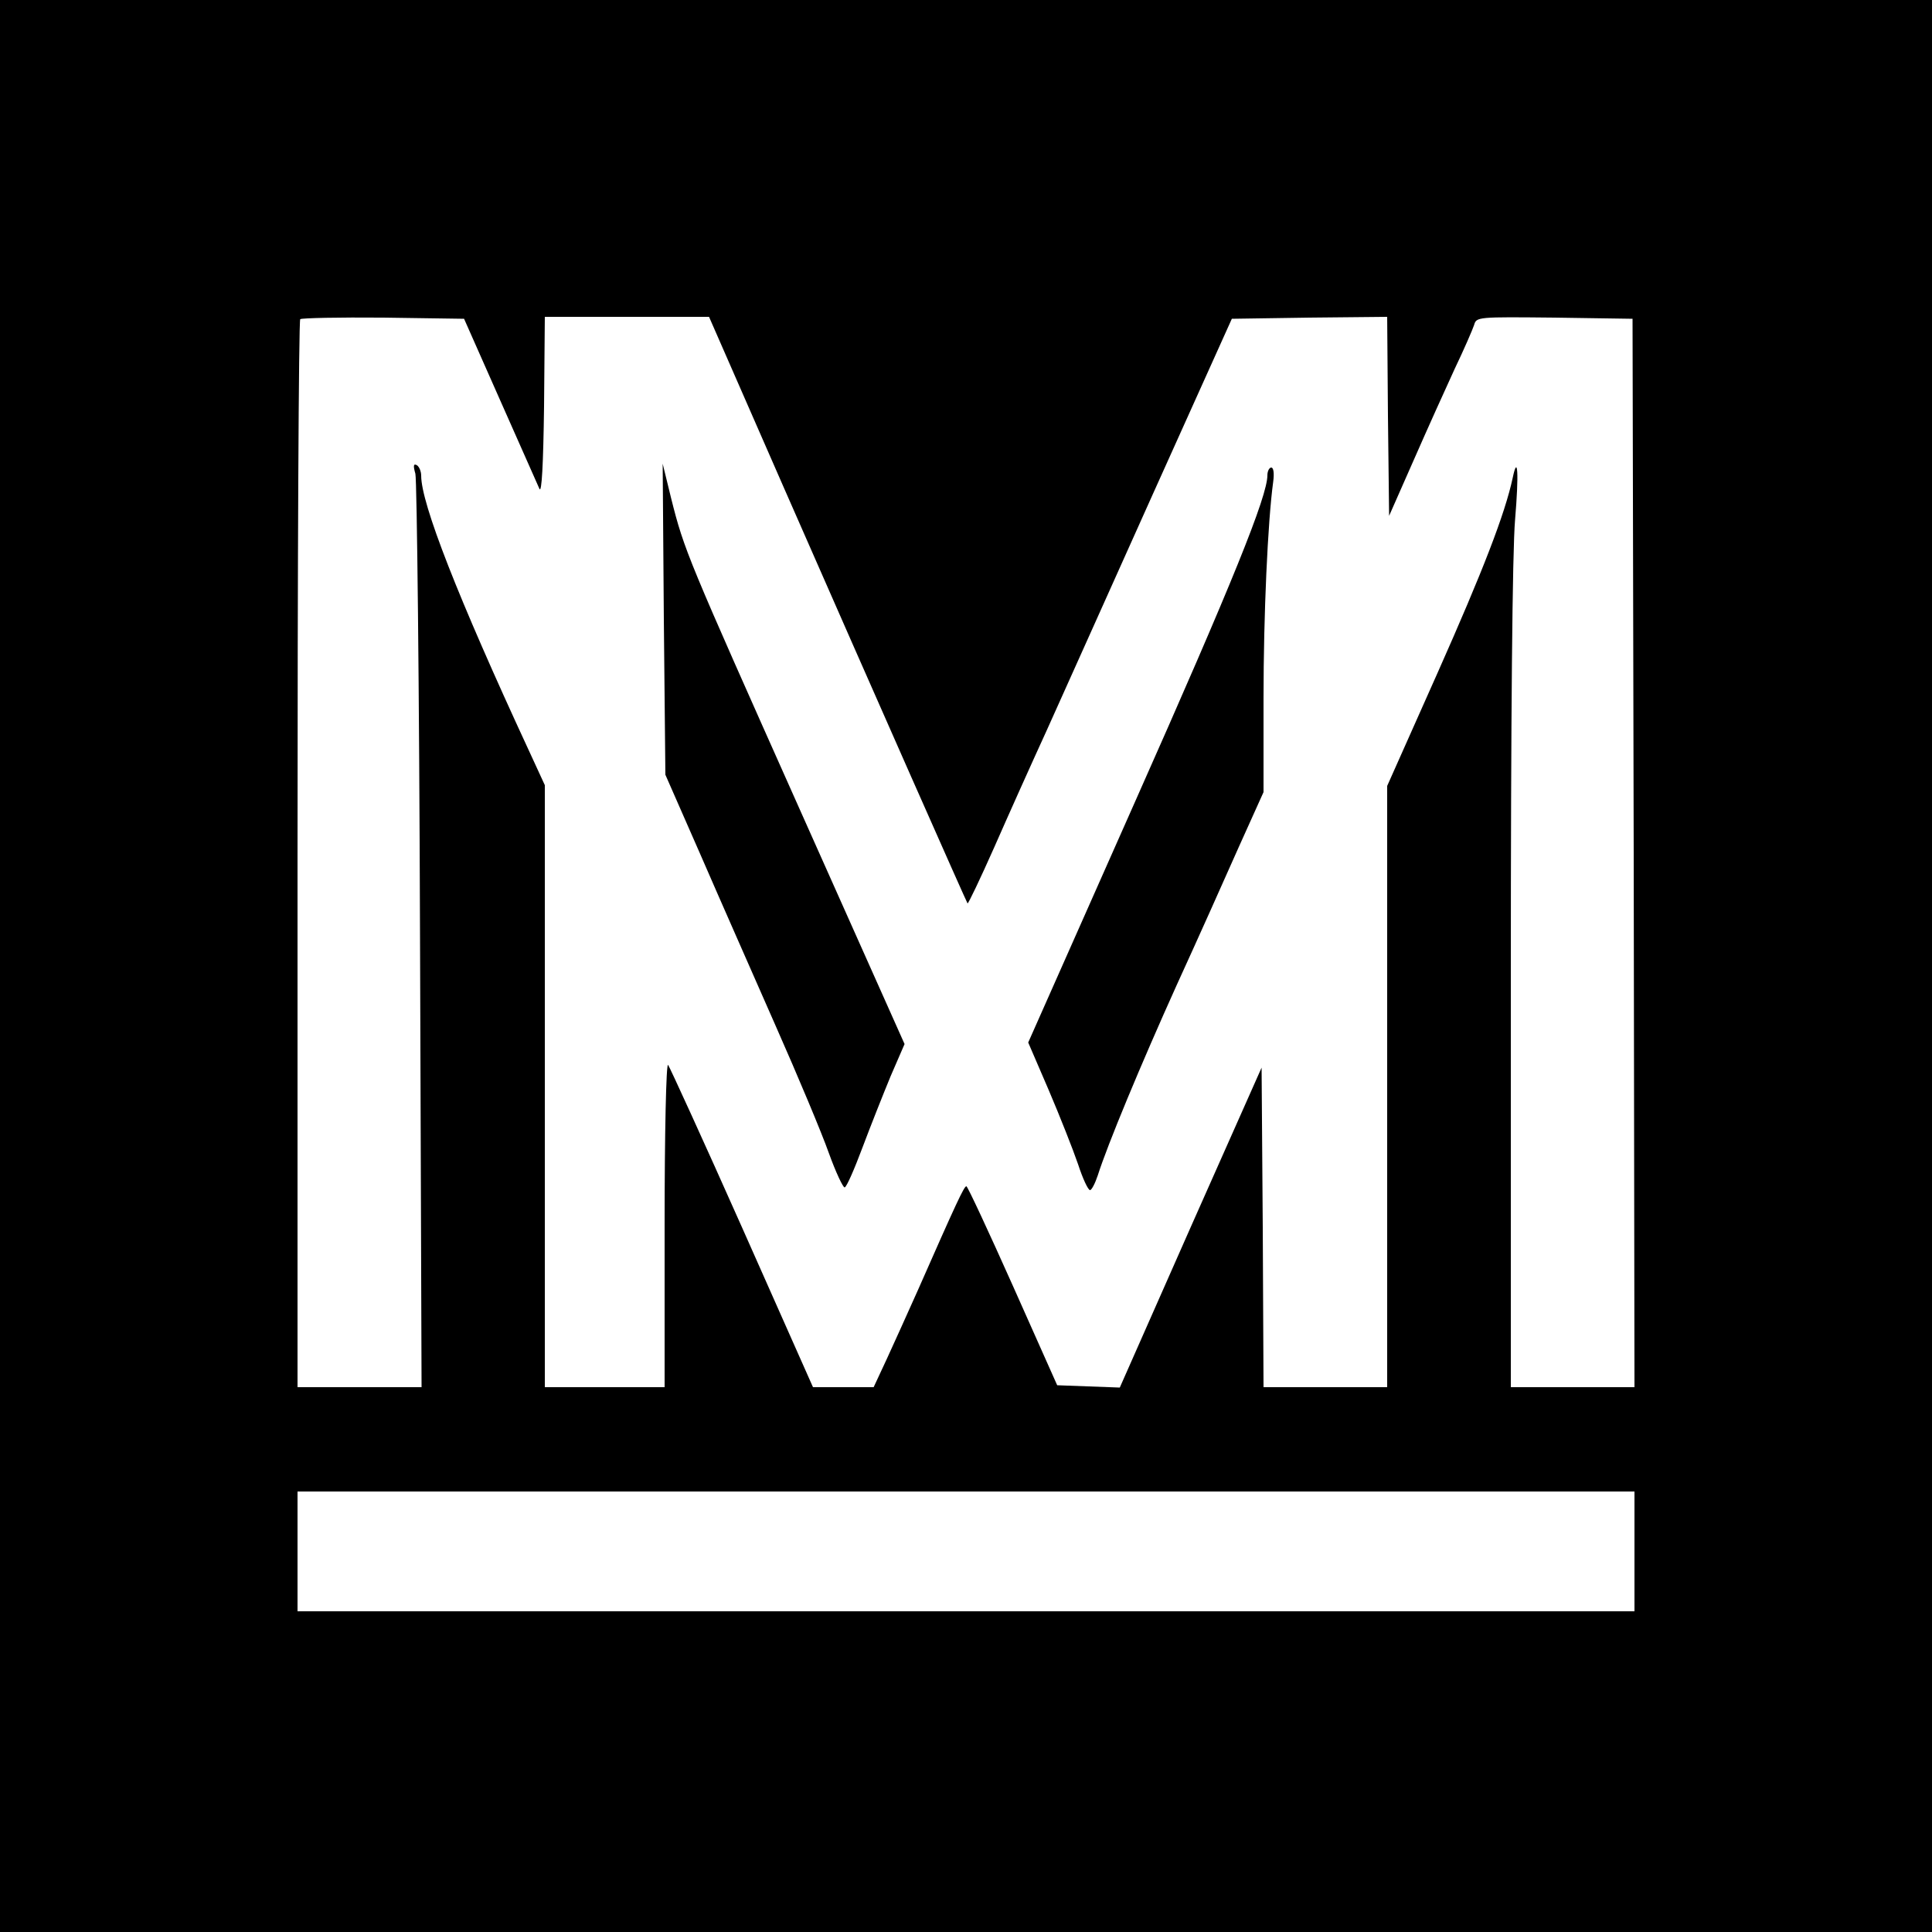
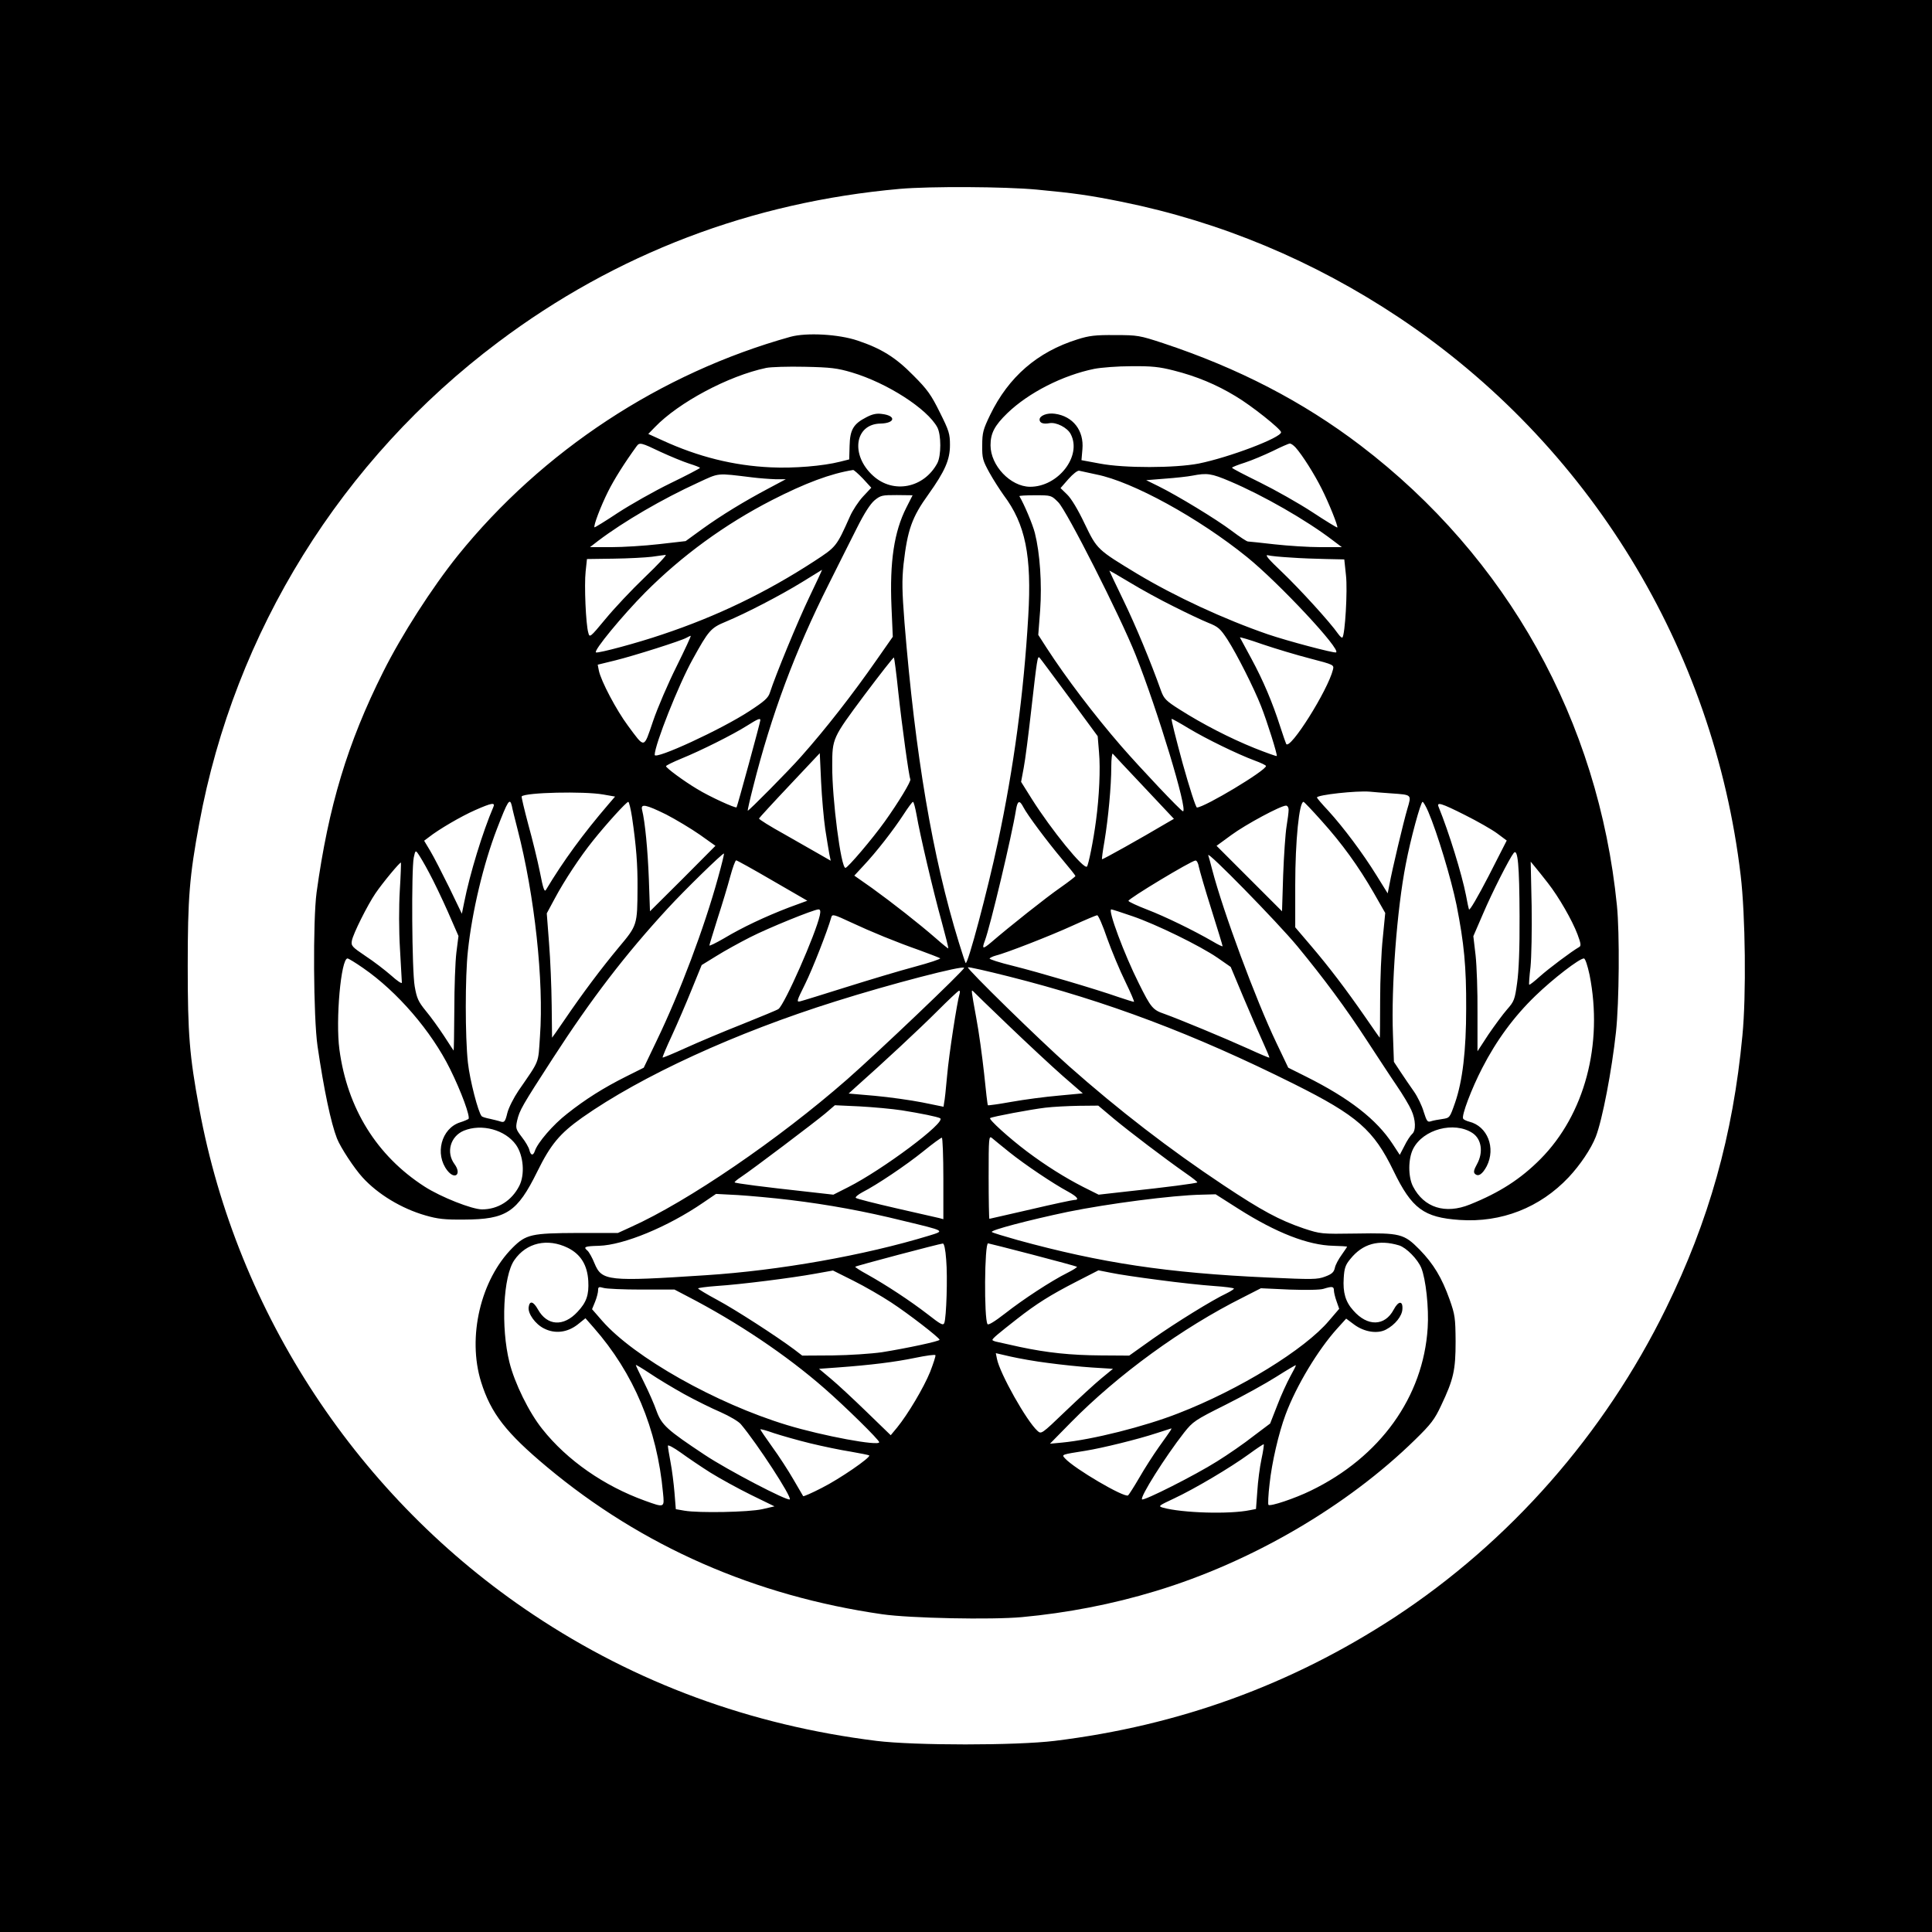
- <svg xmlns="http://www.w3.org/2000/svg" version="1.0" width="500pt" height="500pt" viewBox="0 0 500 500" preserveAspectRatio="xMidYMid meet">
-   <g transform="translate(0,500) scale(0.1,-0.1)" fill="#000000" stroke="none">
-     <path d="M0 2500 l0 -2500 2500 0 2500 0 0 2500 0 2500 -2500 0 -2500 0 0 -2500z m1294 1465 c51 -115 97 -219 102 -230 6 -13 10 63 12 213 l2 232 213 0 212 0 194 -443 c248 -565 472 -1071 475 -1075 2 -1 33 64 69 145 36 82 97 218 136 303 38 85 162 360 274 610 l205 455 201 3 201 2 2 -257 3 -258 64 145 c35 80 83 186 106 236 24 50 46 101 50 113 6 21 9 21 208 19 l202 -3 3 -1382 2 -1383 -160 0 -160 0 0 1059 c0 675 4 1106 11 1186 10 120 7 171 -6 109 -20 -94 -78 -243 -194 -504 l-131 -294 0 -778 0 -778 -160 0 -160 0 -2 414 -3 413 -184 -414 -183 -414 -81 3 -81 3 -115 258 c-63 141 -117 257 -120 257 -6 0 -26 -43 -126 -270 -26 -58 -62 -138 -80 -177 l-34 -73 -78 0 -79 0 -183 412 c-101 227 -188 417 -192 422 -5 6 -9 -178 -9 -412 l0 -422 -155 0 -155 0 0 779 0 779 -41 89 c-185 399 -279 640 -279 712 0 11 -5 23 -11 27 -9 5 -10 -1 -4 -22 4 -16 10 -554 12 -1196 l4 -1168 -160 0 -161 0 0 1378 c0 758 3 1382 7 1386 4 3 101 5 215 4 l209 -3 93 -210z m2936 -2980 l0 -155 -1730 0 -1730 0 0 155 0 155 1730 0 1730 0 0 -155z" />
-     <path d="M1718 3397 l4 -402 90 -205 c49 -113 137 -312 195 -444 58 -131 120 -279 138 -330 18 -50 37 -90 41 -89 5 1 25 47 46 103 21 56 54 139 73 185 l36 83 -272 609 c-291 652 -298 668 -332 803 l-22 90 3 -403z" />
-     <path d="M3280 3770 c0 -54 -90 -277 -343 -846 l-276 -622 53 -123 c29 -68 63 -154 76 -192 12 -37 26 -67 31 -67 4 0 13 17 20 38 25 79 111 286 204 492 54 118 126 279 161 358 l64 142 0 243 c0 217 11 458 25 560 3 22 1 37 -5 37 -5 0 -10 -9 -10 -20z" />
+ <svg xmlns="http://www.w3.org/2000/svg" version="1.0" width="1024pt" height="1024pt" viewBox="0 0 1024 1024" preserveAspectRatio="xMidYMid meet">
+   <g transform="translate(0,1024) scale(0.1,-0.1)" fill="#000000" stroke="none">
+     <path d="M0 5120 l0 -5120 5120 0 5120 0 0 5120 0 5120 -5120 0 -5120 0 0 -5120z m5496 4115 c199 -19 273 -29 452 -65 522 -106 1015 -312 1467 -613 1006 -671 1668 -1752 1811 -2957 25 -210 30 -638 9 -850 -50 -528 -177 -980 -405 -1445 -327 -667 -828 -1237 -1440 -1638 -547 -357 -1140 -573 -1800 -654 -204 -25 -744 -25 -945 0 -667 83 -1276 307 -1820 670 -924 616 -1568 1593 -1769 2682 -52 280 -61 395 -61 755 0 360 9 475 61 755 187 1016 753 1928 1585 2552 623 468 1341 742 2129 812 162 14 555 12 726 -4z" />
+     <path d="M4190 8455 c-689 -192 -1316 -605 -1764 -1160 -137 -171 -297 -420 -395 -616 -189 -377 -290 -712 -353 -1169 -20 -148 -17 -663 5 -815 34 -232 71 -407 103 -489 19 -48 91 -158 136 -207 81 -89 207 -165 333 -201 65 -19 103 -23 205 -22 224 1 281 38 388 255 71 144 119 201 237 285 314 221 812 450 1345 617 288 91 680 193 680 177 0 -13 -456 -447 -620 -591 -363 -318 -845 -647 -1145 -782 l-70 -32 -215 0 c-242 -1 -272 -7 -343 -78 -170 -170 -241 -474 -167 -712 52 -166 132 -269 350 -451 503 -420 1102 -683 1777 -780 147 -21 578 -30 740 -15 238 22 478 68 708 138 507 153 1015 449 1376 803 83 81 103 107 137 180 66 139 77 187 77 340 -1 125 -3 141 -32 223 -41 115 -85 188 -159 264 -83 84 -102 89 -337 85 -185 -3 -188 -2 -277 27 -129 44 -222 94 -425 229 -286 190 -557 399 -819 631 -158 140 -543 517 -536 524 3 3 100 -19 215 -48 524 -132 984 -306 1515 -571 334 -167 421 -243 526 -460 97 -200 160 -247 351 -260 221 -15 425 65 577 226 61 65 119 151 144 215 35 90 85 352 107 555 17 157 20 522 5 671 -98 979 -581 1845 -1359 2438 -306 233 -648 410 -1046 542 -125 41 -135 43 -255 43 -103 1 -138 -3 -200 -23 -211 -66 -364 -198 -462 -400 -37 -77 -42 -94 -42 -161 -1 -69 3 -81 38 -145 21 -38 56 -92 76 -120 115 -153 149 -321 130 -641 -24 -412 -77 -804 -161 -1198 -54 -253 -161 -657 -171 -640 -3 5 -19 54 -36 109 -140 454 -231 994 -288 1695 -13 169 -14 222 -5 310 21 182 44 248 132 370 87 122 114 183 114 261 0 60 -5 76 -54 174 -46 93 -66 121 -140 195 -95 97 -171 143 -296 185 -101 34 -270 43 -355 20z m325 -189 c188 -56 400 -193 453 -291 21 -40 21 -150 0 -190 -71 -132 -233 -164 -340 -67 -122 110 -98 275 39 277 79 2 84 42 7 51 -28 4 -51 -1 -83 -18 -68 -35 -86 -66 -88 -151 l-2 -72 -48 -12 c-90 -23 -246 -36 -368 -30 -197 9 -385 56 -574 143 l-75 34 35 36 c126 131 390 272 590 314 24 5 116 8 204 6 139 -3 172 -7 250 -30z m1707 10 c119 -30 225 -74 327 -136 83 -49 241 -175 241 -191 0 -29 -274 -133 -437 -166 -125 -24 -394 -25 -524 0 l-97 18 5 58 c9 99 -50 175 -146 188 -41 6 -81 -10 -81 -31 0 -18 20 -25 52 -19 36 7 96 -24 113 -58 61 -116 -67 -280 -216 -279 -103 1 -209 112 -209 220 0 64 22 105 89 170 113 109 294 201 461 235 36 7 124 14 196 14 108 1 148 -3 226 -23z m-2721 -431 c52 -24 120 -52 151 -62 32 -10 58 -20 58 -23 -1 -3 -71 -40 -158 -82 -86 -42 -211 -113 -277 -156 -66 -44 -122 -78 -124 -77 -7 7 33 112 72 190 33 66 88 153 152 241 15 20 24 18 126 -31z m3366 23 c35 -39 99 -140 138 -218 39 -77 88 -200 83 -206 -2 -1 -62 35 -133 82 -72 47 -196 117 -277 157 -81 40 -148 74 -148 78 0 3 30 15 68 27 37 12 103 40 147 61 44 22 85 40 91 40 6 1 20 -9 31 -21z m-2293 -165 l44 -48 -44 -47 c-24 -26 -55 -73 -69 -105 -72 -161 -72 -161 -190 -238 -252 -164 -514 -291 -805 -388 -129 -44 -337 -100 -351 -95 -17 6 143 199 260 317 195 196 423 362 672 490 176 90 311 141 431 160 4 0 27 -20 52 -46z m1238 22 c191 -38 541 -230 798 -438 168 -136 503 -494 471 -505 -13 -4 -255 60 -361 96 -232 80 -491 200 -693 321 -211 128 -212 128 -278 265 -35 74 -71 134 -93 155 l-35 34 42 48 c24 27 48 46 57 44 8 -2 50 -11 92 -20z m-1827 -15 c39 -5 95 -9 125 -10 l55 0 -92 -49 c-130 -69 -248 -141 -351 -215 l-88 -64 -140 -16 c-78 -9 -192 -16 -254 -16 l-113 0 44 34 c135 102 339 221 529 308 115 53 95 51 285 28z m2534 -21 c177 -75 405 -206 544 -312 l49 -37 -114 0 c-62 0 -171 7 -243 15 -71 8 -135 15 -141 15 -6 0 -44 25 -85 56 -82 62 -288 187 -389 237 l-65 32 100 8 c55 4 120 11 145 16 78 15 100 12 199 -30z m-1715 -139 c-65 -128 -89 -287 -79 -525 l7 -160 -86 -123 c-126 -181 -270 -366 -400 -512 -64 -73 -279 -290 -283 -287 -1 2 11 57 28 123 97 386 223 723 402 1079 49 99 117 233 149 297 39 78 70 126 93 146 33 27 41 28 118 28 l84 -1 -33 -65z m805 28 c44 -43 329 -605 410 -809 116 -291 279 -829 251 -829 -10 0 -226 229 -327 345 -144 166 -294 364 -395 520 l-45 70 10 130 c10 142 -1 303 -28 410 -12 47 -56 151 -82 195 -2 3 36 5 83 5 86 0 86 0 123 -37z m-2192 -398 c-69 -66 -162 -165 -208 -221 -82 -99 -84 -100 -91 -72 -13 44 -22 252 -14 324 l7 66 142 2 c78 1 169 6 202 10 33 5 66 9 73 10 8 0 -42 -53 -111 -119z m3423 105 c52 -4 138 -7 190 -8 l95 -2 9 -85 c9 -79 -5 -315 -19 -329 -3 -3 -13 6 -23 20 -43 62 -203 237 -295 325 -74 70 -95 95 -77 91 14 -4 68 -9 120 -12z m-2550 -209 c-62 -129 -180 -416 -209 -506 -9 -29 -28 -46 -109 -99 -150 -98 -502 -260 -502 -232 0 53 127 373 201 506 85 154 96 167 176 200 108 45 289 139 403 209 58 36 106 65 107 66 1 0 -29 -65 -67 -144z m1930 -50 c69 -35 152 -74 184 -87 53 -21 64 -31 102 -89 49 -76 140 -256 178 -353 32 -81 88 -259 83 -264 -2 -2 -55 17 -118 42 -129 52 -275 127 -396 204 -73 46 -84 58 -99 99 -56 157 -135 347 -200 481 -41 84 -74 155 -74 156 0 2 48 -26 108 -62 59 -36 163 -93 232 -127z m-2634 -318 c-45 -90 -101 -220 -125 -291 -50 -147 -42 -146 -133 -23 -61 82 -143 237 -154 292 l-6 31 94 23 c97 24 350 104 377 120 9 5 19 10 22 10 3 0 -31 -73 -75 -162z m3357 42 c127 -33 128 -34 122 -59 -27 -110 -228 -429 -248 -394 -2 4 -17 46 -32 93 -40 125 -89 242 -153 360 -31 58 -58 108 -60 111 -2 4 52 -12 120 -36 68 -23 181 -57 251 -75z m-2182 -177 c20 -184 57 -451 64 -463 6 -9 -63 -123 -136 -225 -65 -91 -196 -245 -208 -245 -24 0 -71 367 -70 540 0 147 1 148 169 374 85 113 156 204 158 201 2 -2 13 -84 23 -182z m907 -31 l150 -204 7 -85 c8 -89 1 -237 -16 -363 -14 -107 -40 -234 -48 -243 -17 -17 -189 195 -292 358 l-57 91 14 75 c8 41 25 175 39 299 32 281 34 295 45 284 5 -5 76 -101 158 -212z m-1638 -119 c0 -11 -122 -457 -126 -462 -6 -6 -144 57 -209 97 -72 43 -165 112 -165 121 0 4 37 22 83 41 101 41 273 127 347 174 57 36 70 41 70 29z m2271 -44 c95 -57 260 -137 349 -170 33 -12 60 -25 60 -29 0 -24 -325 -219 -366 -220 -6 0 -40 106 -76 235 -35 129 -62 235 -58 235 4 0 45 -23 91 -51z m-1927 -534 c9 -55 18 -115 22 -134 l7 -33 -54 31 c-30 17 -116 66 -191 109 -76 42 -137 80 -135 84 1 3 74 83 162 176 l160 170 7 -152 c4 -83 14 -196 22 -251z m1690 223 l158 -168 -38 -22 c-135 -80 -340 -195 -343 -192 -2 1 4 45 13 96 20 121 36 292 36 393 0 43 4 75 8 70 5 -6 79 -85 166 -177z m1309 -33 c112 -8 109 -5 86 -83 -20 -68 -80 -319 -95 -402 l-9 -45 -59 95 c-73 118 -175 254 -255 342 -34 36 -61 68 -61 71 0 14 210 37 280 31 19 -2 70 -6 113 -9z m-4176 -6 l63 -11 -36 -42 c-133 -155 -239 -300 -330 -452 -8 -14 -15 4 -32 92 -12 60 -40 175 -62 254 -21 79 -37 146 -35 149 21 21 329 28 432 10z m-484 -61 c2 -13 16 -68 30 -123 91 -351 140 -807 119 -1097 -10 -150 0 -123 -114 -289 -25 -37 -52 -90 -59 -118 -11 -46 -16 -51 -34 -46 -11 4 -37 10 -58 15 -21 4 -41 10 -44 14 -18 18 -63 192 -73 284 -15 137 -15 457 0 592 22 208 82 460 154 647 58 150 68 167 79 121z m637 -60 c22 -150 30 -252 29 -373 -1 -199 -1 -199 -100 -317 -93 -112 -190 -241 -288 -385 -35 -51 -64 -93 -65 -93 0 0 -1 78 -2 173 -1 94 -7 243 -14 329 l-12 157 42 78 c51 96 136 224 202 306 71 89 178 207 188 207 4 0 13 -37 20 -82z m1508 13 c17 -101 88 -404 133 -566 21 -77 37 -140 35 -142 -1 -1 -31 23 -66 54 -92 80 -230 188 -338 266 l-94 66 49 53 c67 71 158 188 212 271 24 37 46 67 50 67 4 0 12 -31 19 -69z m566 41 c21 -41 127 -183 207 -278 38 -45 69 -84 69 -87 0 -3 -35 -30 -79 -61 -74 -51 -273 -209 -368 -291 -44 -37 -50 -36 -33 9 28 74 143 556 165 694 8 49 19 53 39 14z m1580 -72 c109 -121 195 -240 277 -382 l61 -107 -13 -133 c-8 -73 -14 -222 -14 -330 0 -109 -1 -198 -2 -198 -1 0 -36 50 -78 111 -102 147 -190 263 -289 379 l-81 95 0 225 c0 233 21 441 44 440 3 0 46 -45 95 -100z m566 48 c48 -112 121 -354 150 -495 40 -203 52 -326 51 -548 0 -223 -19 -385 -59 -500 -28 -80 -28 -80 -67 -86 -22 -3 -49 -8 -61 -12 -18 -6 -22 0 -38 50 -9 32 -33 81 -52 108 -20 28 -51 74 -71 104 l-35 53 -5 142 c-10 257 21 666 68 906 25 132 79 330 89 330 4 0 18 -24 30 -52z m-4955 25 c-57 -133 -125 -355 -155 -507 l-12 -59 -67 139 c-38 77 -82 163 -100 193 l-33 55 24 18 c53 42 173 112 246 144 88 39 108 42 97 17z m5150 -43 c66 -33 143 -77 170 -97 l51 -38 -97 -190 c-56 -108 -100 -184 -103 -175 -3 8 -10 42 -16 75 -22 112 -90 333 -145 468 -12 28 13 21 140 -43z m-4234 3 c52 -27 132 -75 178 -107 l83 -59 -173 -174 -174 -173 -6 172 c-6 155 -20 302 -36 366 -8 34 20 28 128 -25z m3299 25 c0 -13 -5 -52 -11 -88 -6 -36 -14 -152 -18 -258 l-6 -192 -173 173 -174 174 78 57 c76 56 262 156 290 156 8 0 14 -10 14 -22z m-4556 -333 c24 -44 69 -138 100 -208 l56 -128 -11 -87 c-6 -48 -11 -185 -11 -305 -1 -120 -2 -216 -4 -215 -1 2 -25 37 -51 78 -27 41 -70 101 -96 132 -40 49 -48 67 -59 130 -15 84 -18 618 -5 683 8 38 10 39 23 20 8 -11 35 -56 58 -100z m5780 -230 c1 -172 -4 -292 -13 -355 -12 -88 -16 -98 -53 -140 -22 -25 -66 -85 -99 -133 l-58 -89 0 204 c1 111 -4 249 -10 304 l-12 102 51 118 c49 115 140 294 163 323 22 26 30 -65 31 -334z m-4248 204 c-73 -266 -202 -609 -326 -866 l-68 -142 -92 -46 c-120 -60 -217 -121 -314 -198 -75 -58 -157 -154 -171 -197 -9 -27 -22 -25 -29 4 -3 14 -21 45 -40 69 -32 42 -34 47 -25 88 13 55 25 76 188 328 205 317 386 553 610 796 88 96 293 296 298 291 2 -2 -12 -59 -31 -127z m3070 -364 c140 -170 256 -326 369 -500 54 -82 124 -190 157 -238 33 -48 68 -107 78 -130 24 -52 26 -110 4 -128 -8 -7 -27 -35 -40 -62 l-25 -48 -38 58 c-85 130 -229 242 -459 357 l-94 47 -63 132 c-110 230 -282 695 -340 917 -8 33 -18 67 -21 77 -10 30 365 -353 472 -482z m-2782 348 l185 -107 -98 -36 c-125 -48 -246 -105 -343 -163 -43 -25 -78 -42 -78 -38 0 4 20 68 43 142 24 74 54 173 67 222 13 48 27 87 32 87 4 0 91 -48 192 -107z m2260 73 c4 -19 33 -120 66 -224 33 -105 60 -193 60 -197 0 -3 -24 8 -52 25 -102 59 -254 133 -348 169 -52 20 -97 41 -99 46 -4 10 333 213 355 214 7 1 15 -14 18 -33z m-4235 -126 c-5 -86 -5 -212 1 -310 5 -91 10 -171 10 -178 0 -8 -26 10 -57 38 -32 28 -93 75 -136 103 -71 48 -77 54 -72 81 6 36 84 191 125 251 38 56 131 168 135 163 1 -2 -1 -68 -6 -148z m6085 40 c58 -74 129 -198 157 -272 19 -51 20 -62 8 -68 -40 -23 -160 -113 -207 -155 -29 -26 -54 -46 -57 -44 -2 2 1 45 7 94 5 50 8 195 6 324 l-5 234 24 -29 c13 -16 44 -54 67 -84z m-3859 -172 c-21 -97 -186 -472 -219 -496 -6 -5 -92 -40 -191 -80 -99 -39 -234 -96 -300 -126 -66 -30 -121 -53 -123 -51 -2 1 20 54 49 116 29 63 76 172 105 244 l53 130 78 48 c43 27 123 71 178 99 98 50 337 147 363 148 10 0 12 -9 7 -32z m1657 -4 c126 -43 359 -157 452 -221 l69 -48 67 -160 c37 -88 84 -196 104 -239 20 -44 35 -80 34 -82 -2 -1 -52 20 -113 48 -126 57 -365 156 -443 184 -62 21 -72 33 -136 162 -77 153 -166 392 -146 392 4 0 55 -16 112 -36z m-1491 -33 c107 -50 236 -103 364 -148 55 -20 103 -39 108 -42 4 -4 -57 -24 -135 -45 -79 -21 -242 -70 -363 -108 -121 -38 -230 -72 -243 -75 -22 -5 -20 0 26 93 39 79 117 278 138 352 5 18 13 16 105 -27z m1357 -84 c24 -67 67 -170 96 -229 29 -60 50 -108 46 -108 -3 0 -40 11 -81 25 -122 43 -425 132 -561 166 -70 17 -126 35 -123 39 3 4 17 11 32 15 54 13 290 105 408 159 66 30 125 55 130 55 6 1 30 -54 53 -122z m-3943 -158 c181 -125 361 -334 460 -534 60 -121 109 -255 98 -266 -5 -3 -25 -12 -45 -18 -99 -32 -135 -168 -67 -255 41 -52 77 -19 38 34 -46 62 -22 147 49 177 95 39 220 5 277 -75 40 -57 48 -158 17 -218 -40 -78 -113 -124 -197 -124 -53 0 -218 65 -305 121 -253 163 -409 414 -451 726 -21 156 8 483 43 483 5 0 43 -23 83 -51z m6500 -36 c73 -368 -26 -740 -260 -976 -105 -106 -217 -178 -374 -241 -131 -53 -244 -17 -302 96 -26 51 -26 146 1 199 53 104 217 147 314 84 49 -32 59 -103 24 -166 -16 -29 -19 -42 -11 -50 18 -18 40 -3 63 40 49 97 4 212 -93 236 -15 4 -30 11 -32 16 -10 15 45 160 101 268 75 146 168 273 282 383 94 91 233 198 257 198 7 0 19 -36 30 -87z m-3339 -100 c-13 -42 -56 -319 -66 -433 -6 -69 -13 -134 -16 -145 l-3 -21 -113 23 c-61 12 -175 28 -251 35 l-139 12 34 31 c151 134 341 311 433 403 61 61 114 111 118 111 5 1 6 -7 3 -16z m259 -168 c99 -95 228 -215 287 -267 l107 -93 -128 -12 c-70 -6 -183 -21 -250 -33 -67 -12 -124 -20 -125 -18 -2 1 -11 77 -20 168 -10 91 -28 224 -42 297 -27 148 -27 149 -16 139 4 -5 88 -86 187 -181z m-565 -450 c100 -16 189 -34 203 -42 34 -20 -305 -273 -487 -365 l-79 -40 -151 17 c-211 23 -367 43 -372 48 -3 2 13 15 34 29 59 39 391 290 447 337 l50 43 130 -6 c72 -4 173 -13 225 -21z m1123 -44 c83 -69 271 -212 384 -291 35 -24 61 -45 59 -47 -5 -5 -166 -26 -372 -48 l-151 -17 -82 41 c-96 49 -198 113 -298 188 -93 70 -205 171 -195 177 13 8 217 46 292 55 41 5 121 9 178 10 l103 1 82 -69z m-553 -178 c81 -65 231 -166 311 -209 49 -27 62 -44 33 -44 -8 0 -112 -22 -231 -50 -119 -27 -217 -50 -219 -50 -2 0 -4 100 -4 222 0 210 1 220 18 206 9 -8 51 -42 92 -75z m-350 -139 l0 -216 -22 6 c-13 3 -115 26 -228 52 -113 26 -209 50 -214 55 -4 4 11 17 35 30 75 38 230 142 323 217 49 40 93 72 98 72 4 0 8 -97 8 -216z m-813 -114 c206 -25 396 -60 598 -110 229 -55 224 -53 140 -79 -344 -105 -796 -185 -1185 -210 -519 -34 -550 -31 -589 63 -12 30 -29 60 -37 67 -24 20 -16 24 61 26 131 4 364 100 551 228 l69 47 115 -6 c63 -4 187 -15 277 -26z m2377 -47 c200 -127 369 -193 503 -196 40 -1 73 -3 73 -5 0 -1 -13 -20 -29 -43 -16 -22 -33 -53 -36 -69 -5 -23 -16 -33 -51 -46 -42 -16 -66 -16 -307 -5 -530 24 -881 77 -1322 198 -71 20 -134 39 -138 43 -11 9 194 63 403 107 211 43 554 88 709 91 l74 2 121 -77z m-3554 -207 c68 -34 103 -91 108 -175 4 -74 -9 -113 -57 -164 -74 -80 -161 -75 -210 13 -24 43 -44 48 -49 12 -5 -34 35 -90 81 -113 58 -30 124 -22 179 21 l41 33 43 -49 c213 -242 337 -537 368 -876 8 -80 9 -80 -96 -42 -216 78 -412 214 -543 379 -71 88 -148 245 -175 355 -46 185 -33 456 26 541 64 93 176 118 284 65z m4406 13 c38 -12 98 -73 117 -119 24 -58 41 -212 34 -318 -23 -366 -252 -685 -620 -863 -84 -41 -215 -85 -224 -75 -3 3 -1 53 6 111 12 113 48 269 85 368 57 153 172 343 273 455 l48 53 43 -32 c53 -39 123 -50 168 -26 48 25 86 72 87 109 3 45 -21 44 -46 -3 -47 -89 -139 -91 -214 -5 -42 46 -56 96 -51 172 3 52 9 70 35 101 65 81 150 105 259 72z m-2401 -76 c8 -93 1 -306 -10 -335 -6 -15 -19 -8 -88 46 -92 71 -218 154 -320 211 -37 20 -66 39 -64 41 4 5 447 122 464 123 7 1 14 -30 18 -86z m458 27 c127 -33 232 -62 235 -64 2 -3 -20 -17 -50 -32 -88 -44 -237 -142 -330 -215 -58 -45 -90 -64 -94 -57 -19 30 -16 428 3 428 3 0 109 -27 236 -60z m-750 -253 c92 -60 256 -187 257 -198 0 -8 -174 -45 -305 -66 -55 -8 -173 -16 -261 -17 l-162 -1 -43 33 c-94 70 -310 210 -407 262 -56 30 -102 58 -102 61 0 3 44 9 98 13 127 8 402 43 522 65 l95 17 108 -54 c60 -30 150 -82 200 -115z m1418 119 c103 -14 234 -28 293 -32 58 -4 106 -10 106 -14 0 -3 -17 -14 -37 -24 -77 -36 -272 -157 -393 -242 l-125 -89 -150 1 c-160 1 -284 14 -430 45 -49 11 -102 23 -117 26 -16 3 -28 8 -28 11 0 8 32 34 130 111 105 82 177 127 313 197 l119 61 66 -13 c37 -8 151 -25 253 -38z m-2741 -51 l175 0 65 -34 c269 -139 529 -314 730 -490 109 -95 290 -273 290 -285 0 -22 -298 33 -489 91 -376 114 -810 359 -979 552 l-54 62 16 39 c9 22 16 50 16 61 0 18 4 20 28 13 15 -5 106 -9 202 -9z m3670 -4 c0 -10 6 -36 14 -58 l14 -40 -54 -63 c-128 -152 -476 -366 -799 -491 -178 -70 -457 -140 -616 -155 l-64 -6 110 112 c251 255 590 502 914 664 l94 48 151 -7 c89 -3 163 -2 181 4 45 14 55 13 55 -8z m-2140 -432 c-34 -84 -118 -225 -175 -295 l-34 -41 -128 124 c-70 68 -156 148 -190 176 l-62 52 97 7 c178 13 306 29 412 51 58 12 107 19 108 14 2 -4 -11 -44 -28 -88z m625 47 c66 -9 170 -20 232 -24 l112 -7 -62 -51 c-34 -28 -120 -107 -190 -174 -127 -122 -128 -122 -148 -104 -58 52 -200 305 -215 382 l-6 30 78 -18 c44 -10 133 -26 199 -34z m-1929 -165 c60 -33 147 -76 194 -96 47 -21 95 -49 107 -64 86 -102 271 -386 259 -398 -11 -11 -331 156 -451 236 -199 132 -228 158 -255 232 -12 35 -42 103 -66 151 -24 48 -44 90 -44 93 0 3 33 -17 74 -44 41 -28 123 -77 182 -110z m3213 94 c-17 -31 -49 -100 -69 -153 l-38 -97 -89 -67 c-48 -38 -135 -98 -193 -134 -114 -72 -387 -210 -397 -201 -12 12 123 226 223 354 47 59 57 66 219 147 94 47 215 114 270 149 55 35 101 62 103 61 2 -1 -11 -27 -29 -59z m-2544 -355 c66 -16 162 -36 214 -44 52 -9 96 -18 98 -20 10 -10 -159 -126 -251 -172 -52 -27 -96 -46 -99 -44 -2 3 -25 43 -52 89 -27 47 -77 124 -112 172 -35 49 -63 90 -63 93 0 3 33 -6 72 -20 40 -13 127 -38 193 -54z m1909 68 c-5 -7 -32 -47 -62 -88 -29 -41 -76 -114 -104 -163 -28 -48 -55 -90 -59 -93 -21 -13 -285 142 -334 196 -19 21 -22 20 110 41 87 14 275 60 375 93 41 13 76 24 78 25 2 1 0 -5 -4 -11z m-2439 -223 c50 -31 146 -84 215 -118 l125 -61 -65 -15 c-72 -16 -336 -21 -412 -8 l-46 8 -7 87 c-4 48 -13 121 -21 162 -8 41 -14 81 -14 87 0 7 30 -9 68 -36 37 -27 108 -75 157 -106z m2921 71 c-9 -42 -19 -119 -22 -170 l-7 -94 -31 -6 c-110 -23 -361 -15 -462 13 -27 8 -24 10 59 49 109 51 298 163 397 235 41 30 77 54 78 52 2 -2 -3 -38 -12 -79z" />
  </g>
</svg>
